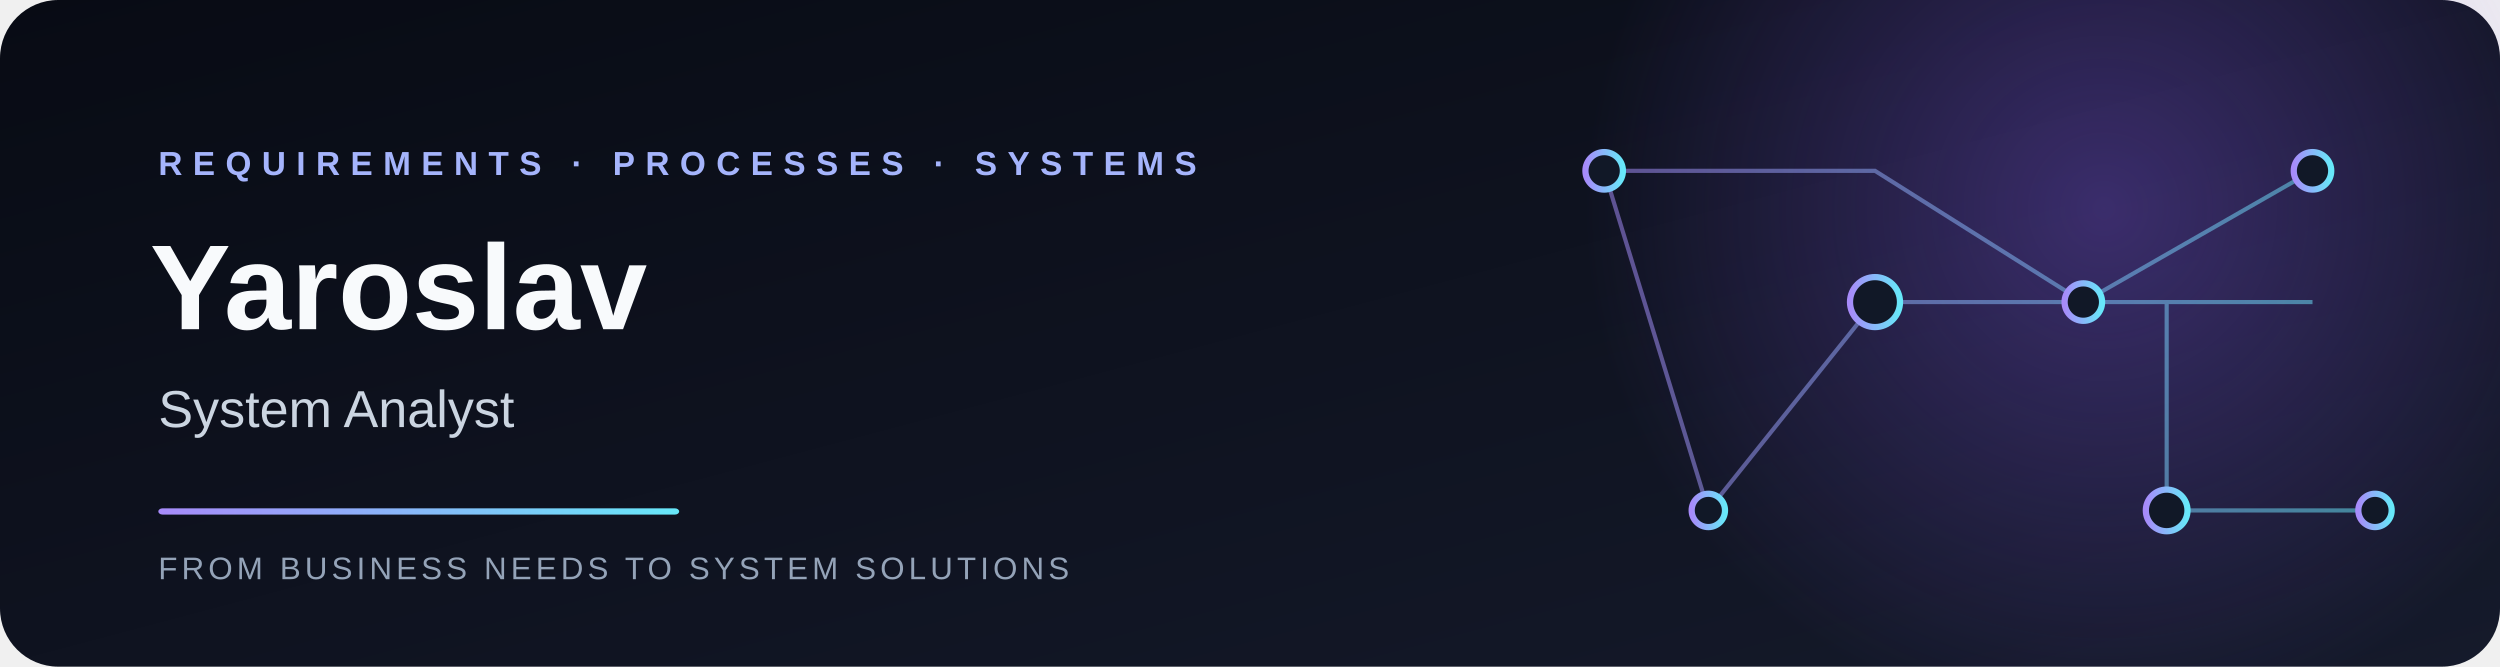
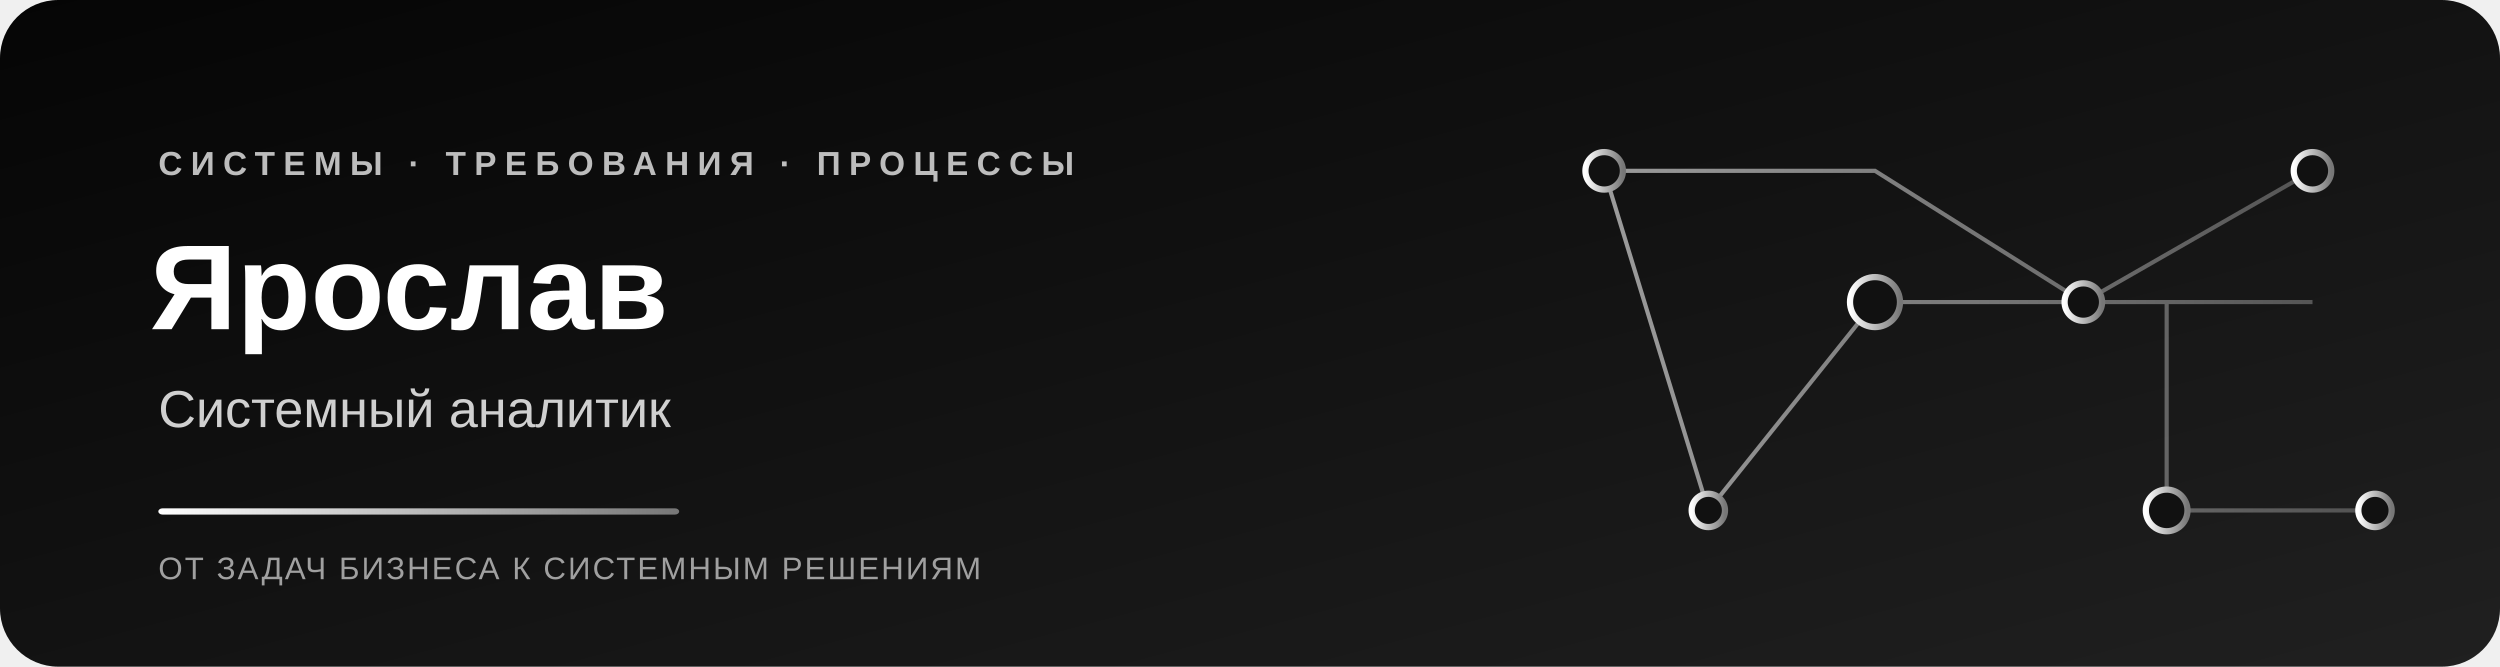
<svg xmlns="http://www.w3.org/2000/svg" width="1200" height="320" viewBox="0 0 1200 320" role="img" aria-labelledby="t d">
  <defs>
    <linearGradient id="b" x1="0" y1="0" x2="1" y2="1">
-       <stop stop-color="#080B14" />
-       <stop offset="1" stop-color="#151A2B" />
+       <stop stop-color="#050505" />
+       <stop offset="1" stop-color="#202020" />
    </linearGradient>
    <linearGradient id="a">
-       <stop stop-color="#A78BFA" />
-       <stop offset="1" stop-color="#67E8F9" />
+       <stop stop-color="#FFFFFF" />
+       <stop offset="1" stop-color="#777777" />
    </linearGradient>
-     <radialGradient id="g">
-       <stop stop-color="#8B5CF6" stop-opacity=".35" />
-       <stop offset="1" stop-color="#8B5CF6" stop-opacity="0" />
-     </radialGradient>
  </defs>
  <rect width="1200" height="320" rx="28" fill="url(#b)" />
-   <circle cx="1010" cy="100" r="250" fill="url(#g)" />
-   <g fill="none" stroke="url(#a)" stroke-opacity=".52" stroke-width="2">
+   <g fill="none" stroke="url(#a)" stroke-opacity=".58" stroke-width="2">
    <path d="M770 82H900L1000 145H1110M900 145H1040V245H1140M900 145 820 245M770 82 820 245M1000 145 1110 82" />
    <path d="M820 245H1040" stroke-dasharray="5 8" stroke-opacity=".35" />
  </g>
-   <g fill="#111827" stroke="url(#a)" stroke-width="3">
+   <g fill="#111111" stroke="url(#a)" stroke-width="3">
    <circle cx="770" cy="82" r="9" />
    <circle cx="900" cy="145" r="12" />
    <circle cx="1000" cy="145" r="9" />
    <circle cx="1110" cy="82" r="9" />
    <circle cx="1040" cy="245" r="10" />
    <circle cx="1140" cy="245" r="8" />
    <circle cx="820" cy="245" r="8" />
  </g>
-   <text x="76" y="84" fill="#A5B4FC" font-family="Arial,Helvetica,sans-serif" font-size="16" font-weight="700" letter-spacing="5">REQUIREMENTS · PROCESSES · SYSTEMS</text>
-   <text x="72" y="158" fill="#F8FAFC" font-family="Arial,Helvetica,sans-serif" font-size="58" font-weight="700">Yaroslav</text>
-   <text x="76" y="205" fill="#CBD5E1" font-family="Arial,Helvetica,sans-serif" font-size="25">System Analyst</text>
+   <text x="76" y="84" fill="#BDBDBD" font-family="Arial,Helvetica,sans-serif" font-size="16" font-weight="700" letter-spacing="4">СИСТЕМЫ · ТРЕБОВАНИЯ · ПРОЦЕССЫ</text>
+   <text x="72" y="158" fill="#FFFFFF" font-family="Arial,Helvetica,sans-serif" font-size="58" font-weight="700">Ярослав</text>
+   <text x="76" y="205" fill="#D0D0D0" font-family="Arial,Helvetica,sans-serif" font-size="25">Системный аналитик</text>
  <rect x="76" y="244" width="250" height="3" rx="2" fill="url(#a)" />
-   <text x="76" y="278" fill="#94A3B8" font-family="Arial,Helvetica,sans-serif" font-size="15" letter-spacing="2">FROM BUSINESS NEEDS TO SYSTEM SOLUTIONS</text>
+   <text x="76" y="278" fill="#A0A0A0" font-family="Arial,Helvetica,sans-serif" font-size="15" letter-spacing="1">ОТ ЗАДАЧ БИЗНЕСА К СИСТЕМНЫМ РЕШЕНИЯМ</text>
</svg>
